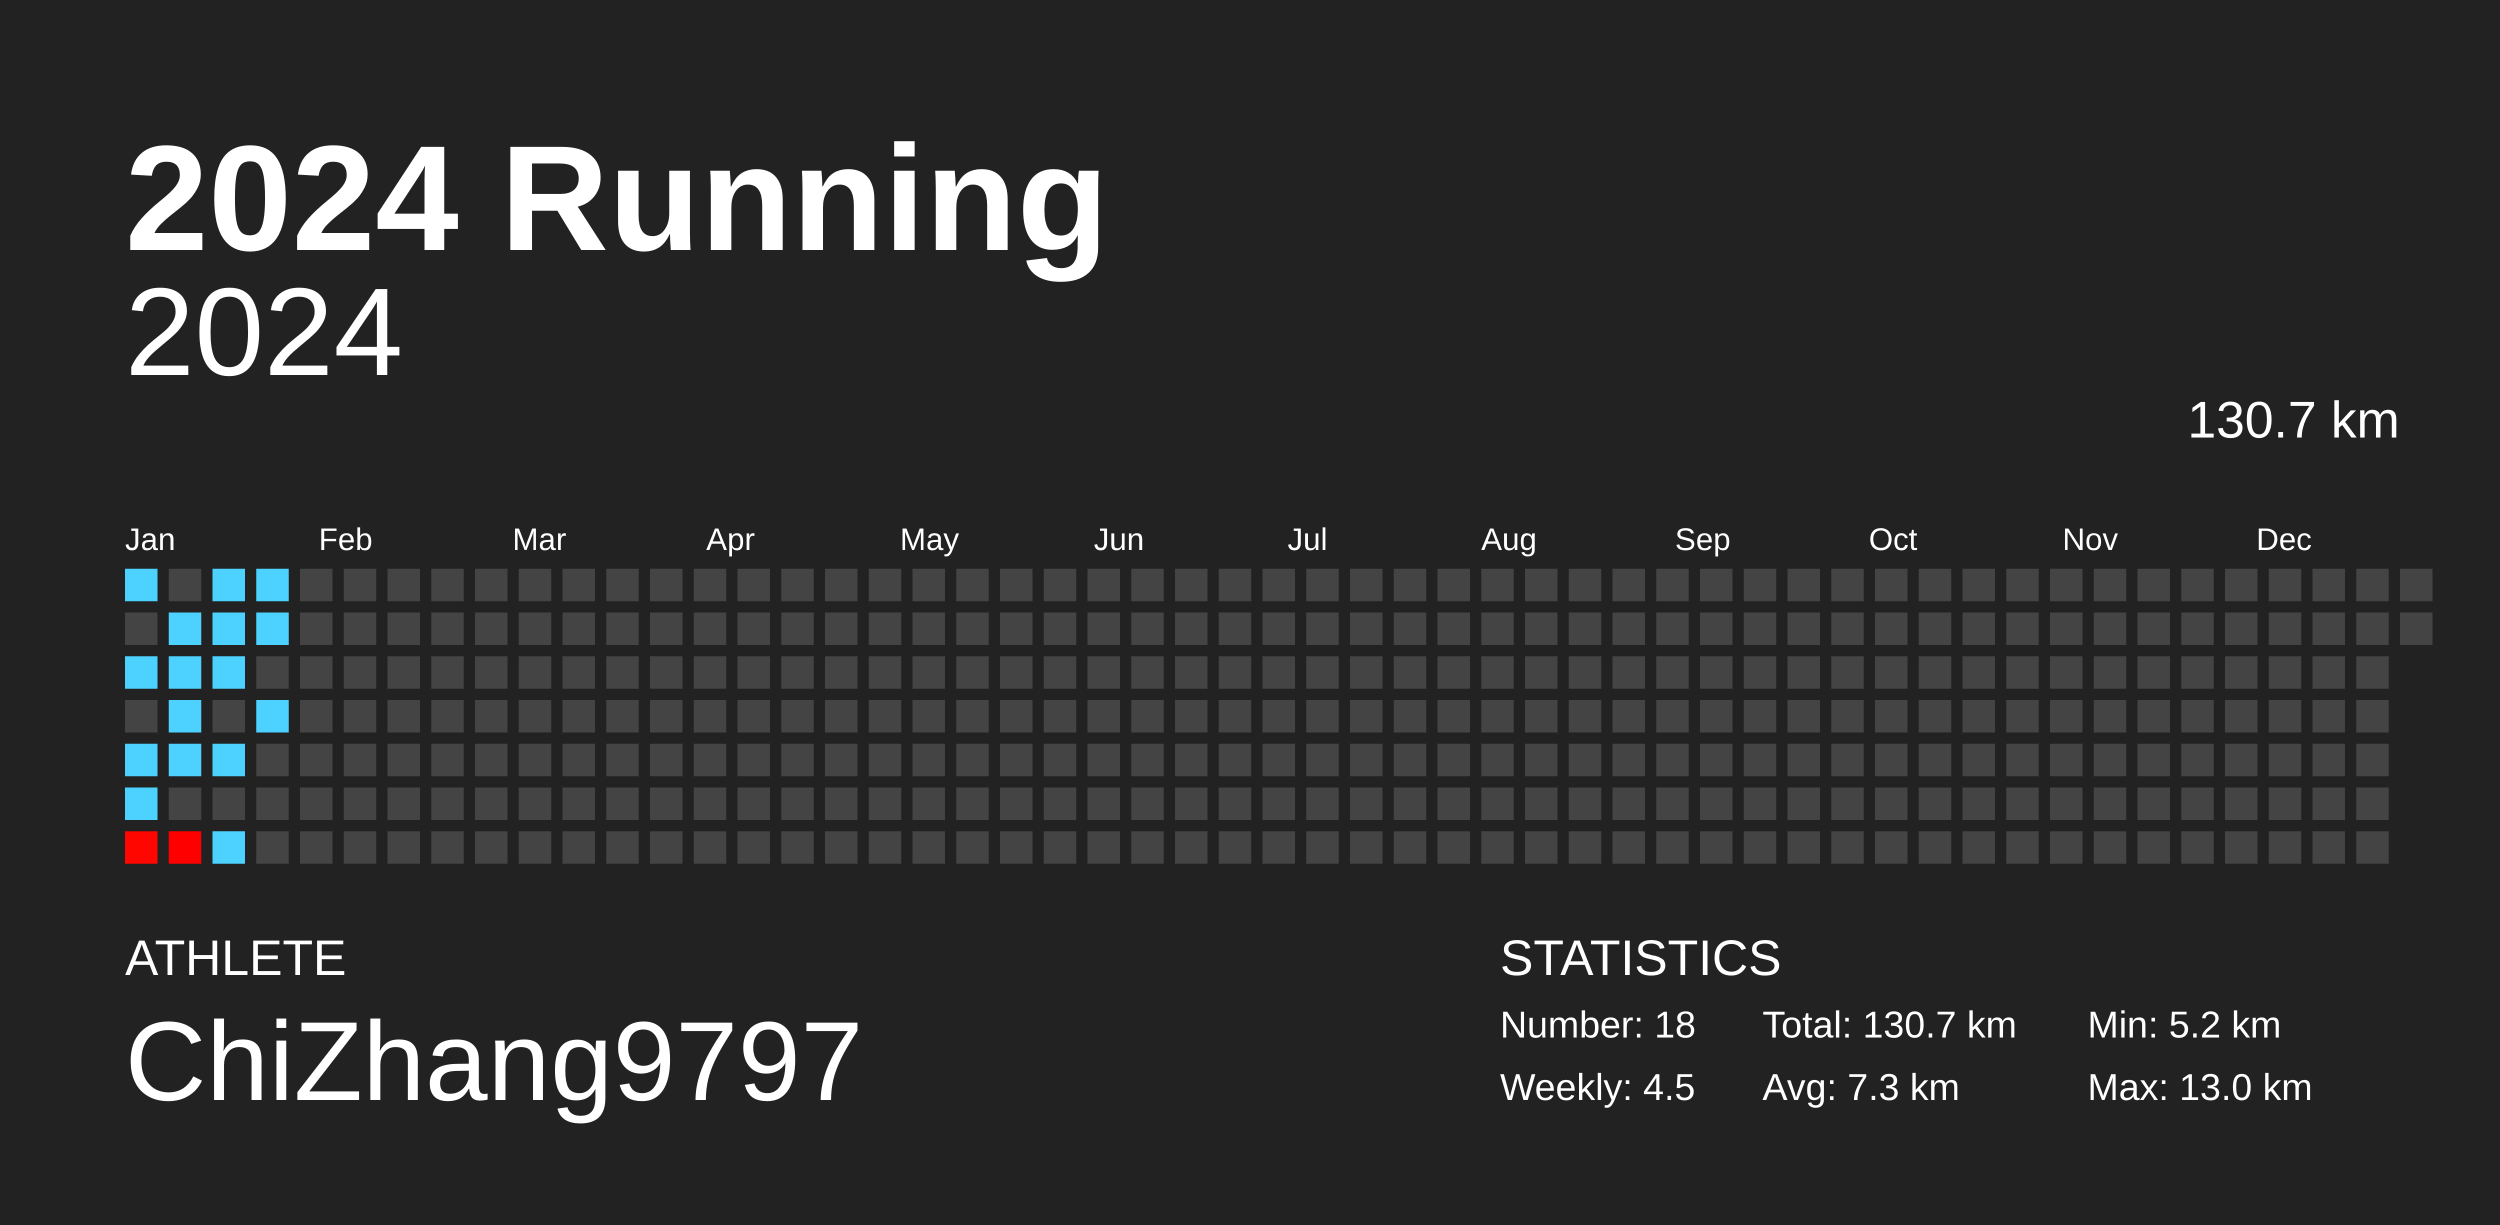
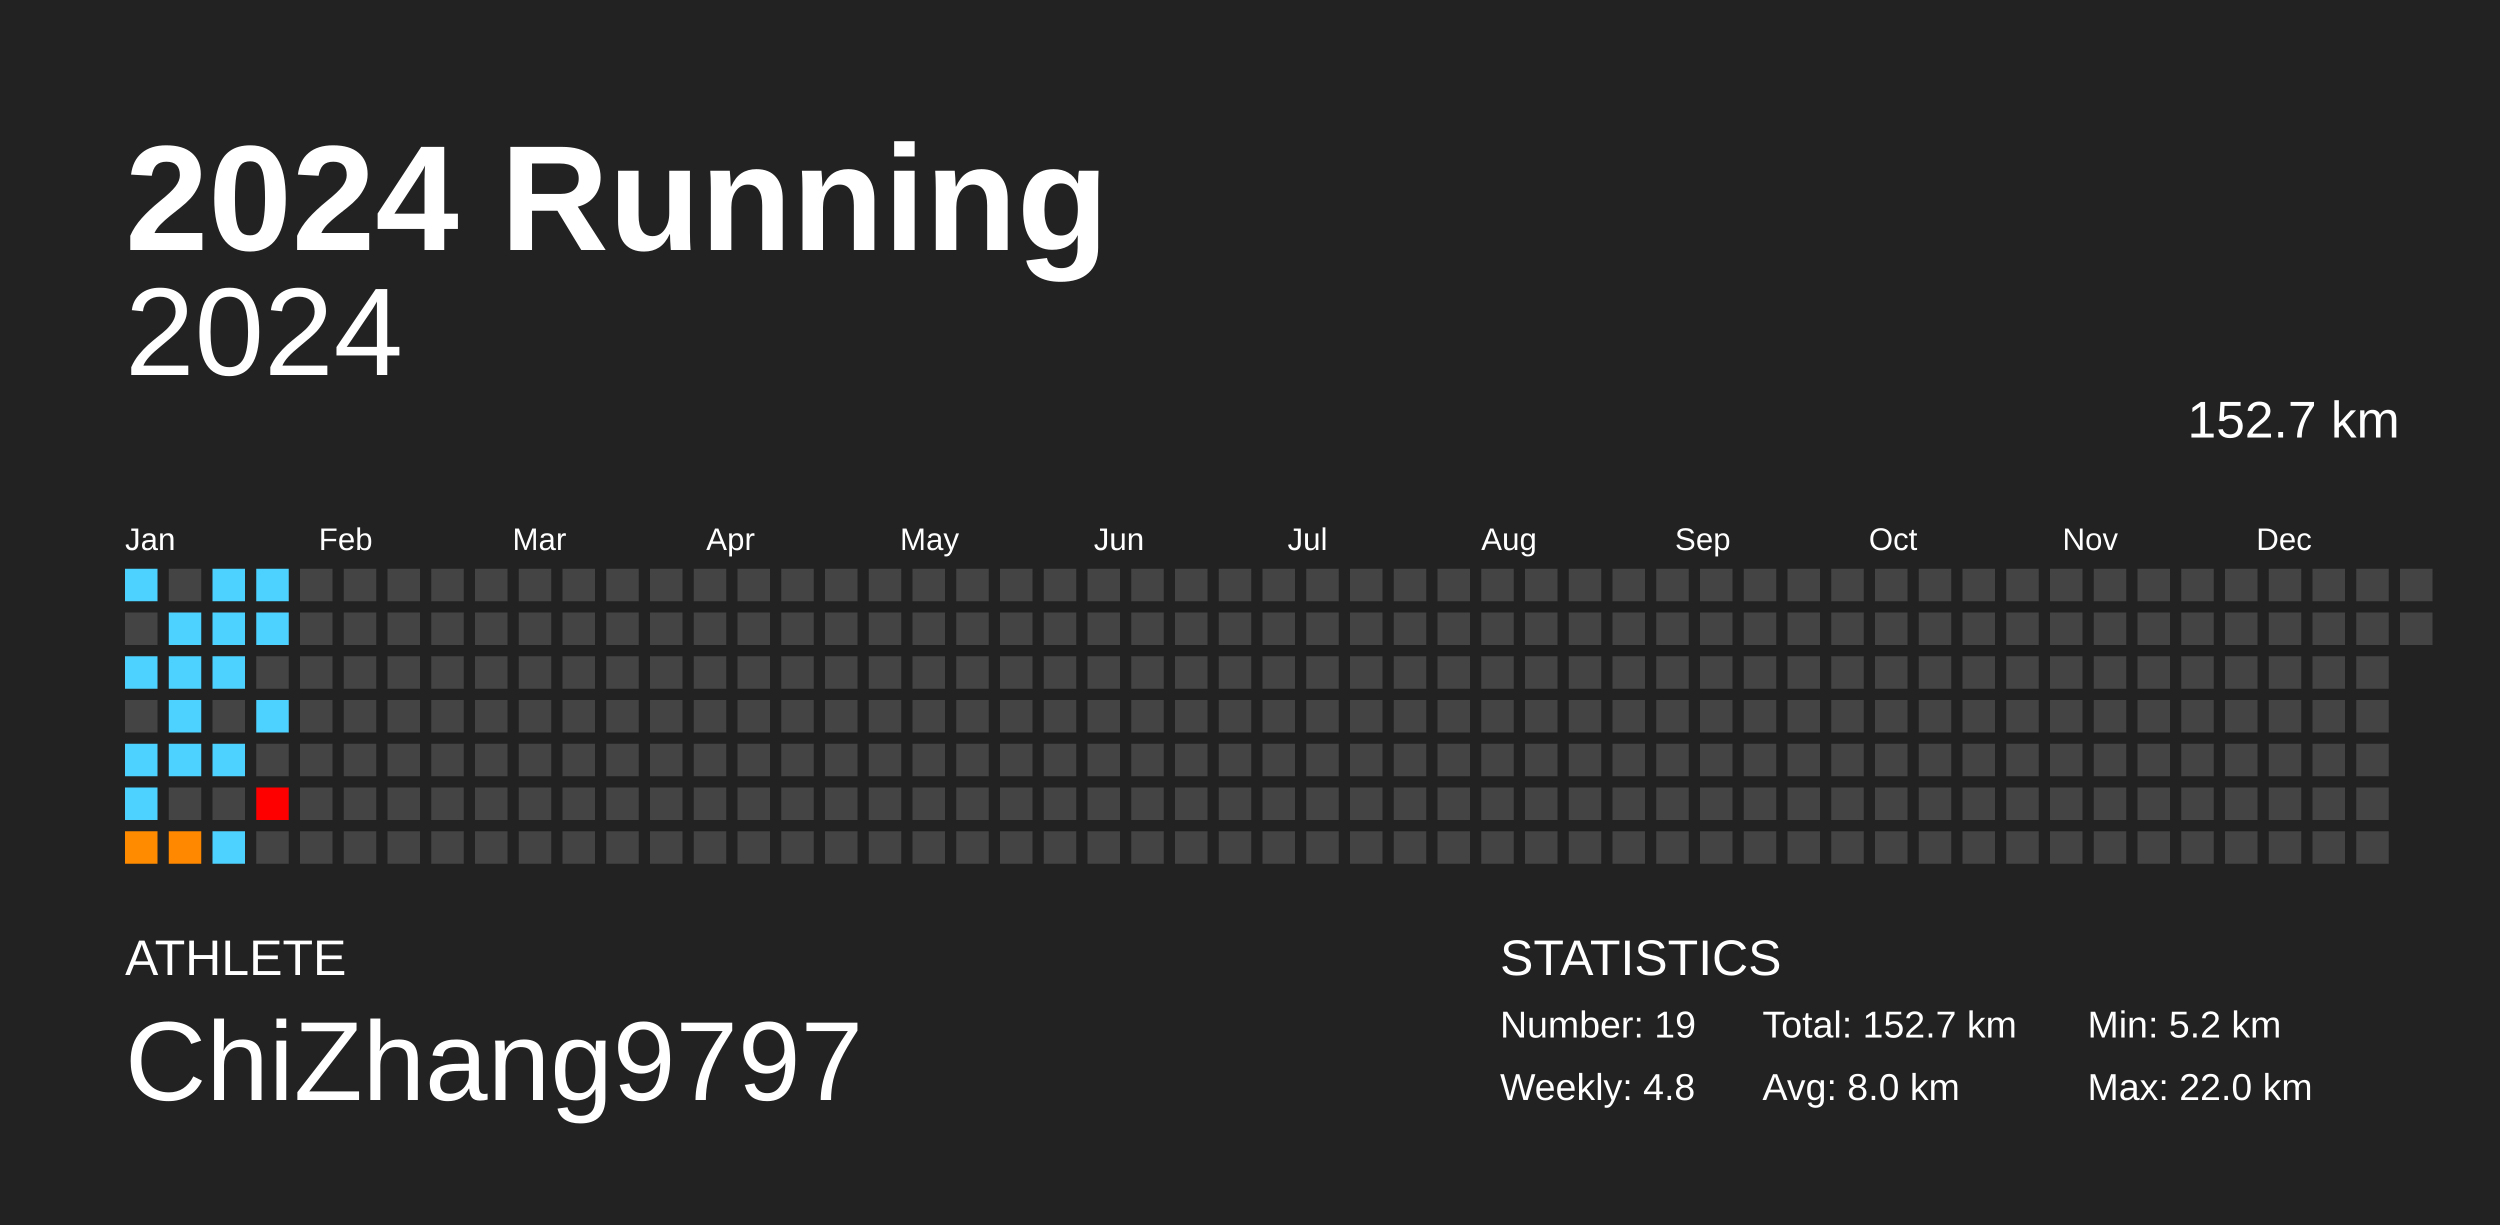
<svg xmlns="http://www.w3.org/2000/svg" baseProfile="full" height="98mm" version="1.1" viewBox="0,0,200,98" width="200mm">
  <defs />
  <rect fill="#222222" height="98" width="200" x="0" y="0" />
  <text fill="#FFFFFF" style="font-size:12px; font-family:Arial; font-weight:bold;" x="10" y="20">2024 Running</text>
  <text fill="#FFFFFF" style="font-size:4px; font-family:Arial" x="10" y="78">ATHLETE</text>
  <text fill="#FFFFFF" style="font-size:9px; font-family:Arial" x="10" y="88">ChiZhang9797</text>
  <text fill="#FFFFFF" style="font-size:4px; font-family:Arial" x="120" y="78">STATISTICS</text>
-   <text fill="#FFFFFF" style="font-size:3px; font-family:Arial" x="120" y="83">Number: 18</text>
-   <text fill="#FFFFFF" style="font-size:3px; font-family:Arial" x="120" y="88">Weekly: 4.5</text>
-   <text fill="#FFFFFF" style="font-size:3px; font-family:Arial" x="141" y="83">Total: 130.7 km</text>
-   <text fill="#FFFFFF" style="font-size:3px; font-family:Arial" x="141" y="88">Avg: 7.3 km</text>
+   <text fill="#FFFFFF" style="font-size:3px; font-family:Arial" x="120" y="83">Number: 19</text>
+   <text fill="#FFFFFF" style="font-size:3px; font-family:Arial" x="120" y="88">Weekly: 4.8</text>
+   <text fill="#FFFFFF" style="font-size:3px; font-family:Arial" x="141" y="83">Total: 152.7 km</text>
+   <text fill="#FFFFFF" style="font-size:3px; font-family:Arial" x="141" y="88">Avg: 8.0 km</text>
  <text fill="#FFFFFF" style="font-size:3px; font-family:Arial" x="167" y="83">Min: 5.2 km</text>
-   <text fill="#FFFFFF" style="font-size:3px; font-family:Arial" x="167" y="88">Max: 13.0 km</text>
+   <text fill="#FFFFFF" style="font-size:3px; font-family:Arial" x="167" y="88">Max: 22.0 km</text>
  <text alignment-baseline="hanging" fill="#FFFFFF" style="font-size:10.0px; font-family:Arial;" x="10" y="30">2024</text>
-   <text alignment-baseline="hanging" fill="#FFFFFF" style="font-size:4.125px; font-family:Arial;" x="175" y="35">130.7 km</text>
+   <text alignment-baseline="hanging" fill="#FFFFFF" style="font-size:4.125px; font-family:Arial;" x="175" y="35">152.7 km</text>
  <text fill="#FFFFFF" style="font-size:2.5px; font-family:Arial" x="10.0" y="44">Jan</text>
  <text fill="#FFFFFF" style="font-size:2.5px; font-family:Arial" x="25.5" y="44">Feb</text>
  <text fill="#FFFFFF" style="font-size:2.5px; font-family:Arial" x="41.0" y="44">Mar</text>
  <text fill="#FFFFFF" style="font-size:2.5px; font-family:Arial" x="56.5" y="44">Apr</text>
  <text fill="#FFFFFF" style="font-size:2.5px; font-family:Arial" x="72.0" y="44">May</text>
  <text fill="#FFFFFF" style="font-size:2.5px; font-family:Arial" x="87.5" y="44">Jun</text>
  <text fill="#FFFFFF" style="font-size:2.5px; font-family:Arial" x="103.0" y="44">Jul</text>
  <text fill="#FFFFFF" style="font-size:2.5px; font-family:Arial" x="118.5" y="44">Aug</text>
  <text fill="#FFFFFF" style="font-size:2.5px; font-family:Arial" x="134.0" y="44">Sep</text>
  <text fill="#FFFFFF" style="font-size:2.5px; font-family:Arial" x="149.5" y="44">Oct</text>
  <text fill="#FFFFFF" style="font-size:2.5px; font-family:Arial" x="165.0" y="44">Nov</text>
  <text fill="#FFFFFF" style="font-size:2.5px; font-family:Arial" x="180.5" y="44">Dec</text>
  <rect fill="#4dd2ff" height="2.6" width="2.6" x="10.0" y="45.5" />
  <rect fill="#444444" height="2.6" width="2.6" x="10.0" y="49.0" />
  <rect fill="#4dd2ff" height="2.6" width="2.6" x="10.0" y="52.5" />
  <rect fill="#444444" height="2.6" width="2.6" x="10.0" y="56.0" />
  <rect fill="#4dd2ff" height="2.6" width="2.6" x="10.0" y="59.5" />
  <rect fill="#4dd2ff" height="2.6" width="2.6" x="10.0" y="63.0" />
-   <rect fill="#ff0600" height="2.6" width="2.6" x="10.0" y="66.5" />
+   <rect fill="#ff8b00" height="2.6" width="2.6" x="10.0" y="66.5" />
  <rect fill="#444444" height="2.6" width="2.6" x="13.5" y="45.5" />
  <rect fill="#4dd2ff" height="2.6" width="2.6" x="13.5" y="49.0" />
  <rect fill="#4dd2ff" height="2.6" width="2.6" x="13.5" y="52.5" />
  <rect fill="#4dd2ff" height="2.6" width="2.6" x="13.5" y="56.0" />
  <rect fill="#4dd2ff" height="2.6" width="2.6" x="13.5" y="59.5" />
  <rect fill="#444444" height="2.6" width="2.6" x="13.5" y="63.0" />
-   <rect fill="#ff0000" height="2.6" width="2.6" x="13.5" y="66.5" />
+   <rect fill="#ff8800" height="2.6" width="2.6" x="13.5" y="66.5" />
  <rect fill="#4dd2ff" height="2.6" width="2.6" x="17.0" y="45.5" />
  <rect fill="#4dd2ff" height="2.6" width="2.6" x="17.0" y="49.0" />
  <rect fill="#4dd2ff" height="2.6" width="2.6" x="17.0" y="52.5" />
  <rect fill="#444444" height="2.6" width="2.6" x="17.0" y="56.0" />
  <rect fill="#4dd2ff" height="2.6" width="2.6" x="17.0" y="59.5" />
  <rect fill="#444444" height="2.6" width="2.6" x="17.0" y="63.0" />
  <rect fill="#4dd2ff" height="2.6" width="2.6" x="17.0" y="66.5" />
  <rect fill="#4dd2ff" height="2.6" width="2.6" x="20.5" y="45.5" />
  <rect fill="#4dd2ff" height="2.6" width="2.6" x="20.5" y="49.0" />
  <rect fill="#444444" height="2.6" width="2.6" x="20.5" y="52.5" />
  <rect fill="#4dd2ff" height="2.6" width="2.6" x="20.5" y="56.0" />
  <rect fill="#444444" height="2.6" width="2.6" x="20.5" y="59.5" />
-   <rect fill="#444444" height="2.6" width="2.6" x="20.5" y="63.0" />
+   <rect fill="red" height="2.6" width="2.6" x="20.5" y="63.0" />
  <rect fill="#444444" height="2.6" width="2.6" x="20.5" y="66.5" />
  <rect fill="#444444" height="2.6" width="2.6" x="24.0" y="45.5" />
  <rect fill="#444444" height="2.6" width="2.6" x="24.0" y="49.0" />
  <rect fill="#444444" height="2.6" width="2.6" x="24.0" y="52.5" />
  <rect fill="#444444" height="2.6" width="2.6" x="24.0" y="56.0" />
  <rect fill="#444444" height="2.6" width="2.6" x="24.0" y="59.5" />
  <rect fill="#444444" height="2.6" width="2.6" x="24.0" y="63.0" />
  <rect fill="#444444" height="2.6" width="2.6" x="24.0" y="66.5" />
  <rect fill="#444444" height="2.6" width="2.6" x="27.5" y="45.5" />
  <rect fill="#444444" height="2.6" width="2.6" x="27.5" y="49.0" />
  <rect fill="#444444" height="2.6" width="2.6" x="27.5" y="52.5" />
  <rect fill="#444444" height="2.6" width="2.6" x="27.5" y="56.0" />
  <rect fill="#444444" height="2.6" width="2.6" x="27.5" y="59.5" />
  <rect fill="#444444" height="2.6" width="2.6" x="27.5" y="63.0" />
  <rect fill="#444444" height="2.6" width="2.6" x="27.5" y="66.5" />
  <rect fill="#444444" height="2.6" width="2.6" x="31.0" y="45.5" />
  <rect fill="#444444" height="2.6" width="2.6" x="31.0" y="49.0" />
  <rect fill="#444444" height="2.6" width="2.6" x="31.0" y="52.5" />
  <rect fill="#444444" height="2.6" width="2.6" x="31.0" y="56.0" />
  <rect fill="#444444" height="2.6" width="2.6" x="31.0" y="59.5" />
  <rect fill="#444444" height="2.6" width="2.6" x="31.0" y="63.0" />
  <rect fill="#444444" height="2.6" width="2.6" x="31.0" y="66.5" />
  <rect fill="#444444" height="2.6" width="2.6" x="34.5" y="45.5" />
  <rect fill="#444444" height="2.6" width="2.6" x="34.5" y="49.0" />
  <rect fill="#444444" height="2.6" width="2.6" x="34.5" y="52.5" />
  <rect fill="#444444" height="2.6" width="2.6" x="34.5" y="56.0" />
  <rect fill="#444444" height="2.6" width="2.6" x="34.5" y="59.5" />
  <rect fill="#444444" height="2.6" width="2.6" x="34.5" y="63.0" />
  <rect fill="#444444" height="2.6" width="2.6" x="34.5" y="66.5" />
  <rect fill="#444444" height="2.6" width="2.6" x="38.0" y="45.5" />
  <rect fill="#444444" height="2.6" width="2.6" x="38.0" y="49.0" />
  <rect fill="#444444" height="2.6" width="2.6" x="38.0" y="52.5" />
  <rect fill="#444444" height="2.6" width="2.6" x="38.0" y="56.0" />
  <rect fill="#444444" height="2.6" width="2.6" x="38.0" y="59.5" />
  <rect fill="#444444" height="2.6" width="2.6" x="38.0" y="63.0" />
  <rect fill="#444444" height="2.6" width="2.6" x="38.0" y="66.5" />
  <rect fill="#444444" height="2.6" width="2.6" x="41.5" y="45.5" />
  <rect fill="#444444" height="2.6" width="2.6" x="41.5" y="49.0" />
  <rect fill="#444444" height="2.6" width="2.6" x="41.5" y="52.5" />
  <rect fill="#444444" height="2.6" width="2.6" x="41.5" y="56.0" />
  <rect fill="#444444" height="2.6" width="2.6" x="41.5" y="59.5" />
  <rect fill="#444444" height="2.6" width="2.6" x="41.5" y="63.0" />
  <rect fill="#444444" height="2.6" width="2.6" x="41.5" y="66.5" />
  <rect fill="#444444" height="2.6" width="2.6" x="45.0" y="45.5" />
  <rect fill="#444444" height="2.6" width="2.6" x="45.0" y="49.0" />
  <rect fill="#444444" height="2.6" width="2.6" x="45.0" y="52.5" />
  <rect fill="#444444" height="2.6" width="2.6" x="45.0" y="56.0" />
  <rect fill="#444444" height="2.6" width="2.6" x="45.0" y="59.5" />
  <rect fill="#444444" height="2.6" width="2.6" x="45.0" y="63.0" />
  <rect fill="#444444" height="2.6" width="2.6" x="45.0" y="66.5" />
  <rect fill="#444444" height="2.6" width="2.6" x="48.5" y="45.5" />
  <rect fill="#444444" height="2.6" width="2.6" x="48.5" y="49.0" />
  <rect fill="#444444" height="2.6" width="2.6" x="48.5" y="52.5" />
  <rect fill="#444444" height="2.6" width="2.6" x="48.5" y="56.0" />
  <rect fill="#444444" height="2.6" width="2.6" x="48.5" y="59.5" />
  <rect fill="#444444" height="2.6" width="2.6" x="48.5" y="63.0" />
  <rect fill="#444444" height="2.6" width="2.6" x="48.5" y="66.5" />
  <rect fill="#444444" height="2.6" width="2.6" x="52.0" y="45.5" />
  <rect fill="#444444" height="2.6" width="2.6" x="52.0" y="49.0" />
  <rect fill="#444444" height="2.6" width="2.6" x="52.0" y="52.5" />
  <rect fill="#444444" height="2.6" width="2.6" x="52.0" y="56.0" />
  <rect fill="#444444" height="2.6" width="2.6" x="52.0" y="59.5" />
  <rect fill="#444444" height="2.6" width="2.6" x="52.0" y="63.0" />
  <rect fill="#444444" height="2.6" width="2.6" x="52.0" y="66.5" />
  <rect fill="#444444" height="2.6" width="2.6" x="55.5" y="45.5" />
  <rect fill="#444444" height="2.6" width="2.6" x="55.5" y="49.0" />
  <rect fill="#444444" height="2.6" width="2.6" x="55.5" y="52.5" />
  <rect fill="#444444" height="2.6" width="2.6" x="55.5" y="56.0" />
  <rect fill="#444444" height="2.6" width="2.6" x="55.5" y="59.5" />
  <rect fill="#444444" height="2.6" width="2.6" x="55.5" y="63.0" />
  <rect fill="#444444" height="2.6" width="2.6" x="55.5" y="66.5" />
  <rect fill="#444444" height="2.6" width="2.6" x="59.0" y="45.5" />
  <rect fill="#444444" height="2.6" width="2.6" x="59.0" y="49.0" />
  <rect fill="#444444" height="2.6" width="2.6" x="59.0" y="52.5" />
  <rect fill="#444444" height="2.6" width="2.6" x="59.0" y="56.0" />
  <rect fill="#444444" height="2.6" width="2.6" x="59.0" y="59.5" />
  <rect fill="#444444" height="2.6" width="2.6" x="59.0" y="63.0" />
  <rect fill="#444444" height="2.6" width="2.6" x="59.0" y="66.5" />
  <rect fill="#444444" height="2.6" width="2.6" x="62.5" y="45.5" />
  <rect fill="#444444" height="2.6" width="2.6" x="62.5" y="49.0" />
  <rect fill="#444444" height="2.6" width="2.6" x="62.5" y="52.5" />
  <rect fill="#444444" height="2.6" width="2.6" x="62.5" y="56.0" />
  <rect fill="#444444" height="2.6" width="2.6" x="62.5" y="59.5" />
  <rect fill="#444444" height="2.6" width="2.6" x="62.5" y="63.0" />
  <rect fill="#444444" height="2.6" width="2.6" x="62.5" y="66.5" />
  <rect fill="#444444" height="2.6" width="2.6" x="66.0" y="45.5" />
  <rect fill="#444444" height="2.6" width="2.6" x="66.0" y="49.0" />
  <rect fill="#444444" height="2.6" width="2.6" x="66.0" y="52.5" />
  <rect fill="#444444" height="2.6" width="2.6" x="66.0" y="56.0" />
  <rect fill="#444444" height="2.6" width="2.6" x="66.0" y="59.5" />
  <rect fill="#444444" height="2.6" width="2.6" x="66.0" y="63.0" />
  <rect fill="#444444" height="2.6" width="2.6" x="66.0" y="66.5" />
  <rect fill="#444444" height="2.6" width="2.6" x="69.5" y="45.5" />
  <rect fill="#444444" height="2.6" width="2.6" x="69.5" y="49.0" />
  <rect fill="#444444" height="2.6" width="2.6" x="69.5" y="52.5" />
  <rect fill="#444444" height="2.6" width="2.6" x="69.5" y="56.0" />
  <rect fill="#444444" height="2.6" width="2.6" x="69.5" y="59.5" />
  <rect fill="#444444" height="2.6" width="2.6" x="69.5" y="63.0" />
  <rect fill="#444444" height="2.6" width="2.6" x="69.5" y="66.5" />
  <rect fill="#444444" height="2.6" width="2.6" x="73.0" y="45.5" />
  <rect fill="#444444" height="2.6" width="2.6" x="73.0" y="49.0" />
  <rect fill="#444444" height="2.6" width="2.6" x="73.0" y="52.5" />
  <rect fill="#444444" height="2.6" width="2.6" x="73.0" y="56.0" />
  <rect fill="#444444" height="2.6" width="2.6" x="73.0" y="59.5" />
  <rect fill="#444444" height="2.6" width="2.6" x="73.0" y="63.0" />
  <rect fill="#444444" height="2.6" width="2.6" x="73.0" y="66.5" />
  <rect fill="#444444" height="2.6" width="2.6" x="76.5" y="45.5" />
  <rect fill="#444444" height="2.6" width="2.6" x="76.5" y="49.0" />
  <rect fill="#444444" height="2.6" width="2.6" x="76.5" y="52.5" />
  <rect fill="#444444" height="2.6" width="2.6" x="76.5" y="56.0" />
  <rect fill="#444444" height="2.6" width="2.6" x="76.5" y="59.5" />
  <rect fill="#444444" height="2.6" width="2.6" x="76.5" y="63.0" />
  <rect fill="#444444" height="2.6" width="2.6" x="76.5" y="66.5" />
  <rect fill="#444444" height="2.6" width="2.6" x="80.0" y="45.5" />
  <rect fill="#444444" height="2.6" width="2.6" x="80.0" y="49.0" />
  <rect fill="#444444" height="2.6" width="2.6" x="80.0" y="52.5" />
  <rect fill="#444444" height="2.6" width="2.6" x="80.0" y="56.0" />
  <rect fill="#444444" height="2.6" width="2.6" x="80.0" y="59.5" />
  <rect fill="#444444" height="2.6" width="2.6" x="80.0" y="63.0" />
  <rect fill="#444444" height="2.6" width="2.6" x="80.0" y="66.5" />
  <rect fill="#444444" height="2.6" width="2.6" x="83.5" y="45.5" />
  <rect fill="#444444" height="2.6" width="2.6" x="83.5" y="49.0" />
  <rect fill="#444444" height="2.6" width="2.6" x="83.5" y="52.5" />
  <rect fill="#444444" height="2.6" width="2.6" x="83.5" y="56.0" />
  <rect fill="#444444" height="2.6" width="2.6" x="83.5" y="59.5" />
  <rect fill="#444444" height="2.6" width="2.6" x="83.5" y="63.0" />
  <rect fill="#444444" height="2.6" width="2.6" x="83.5" y="66.5" />
  <rect fill="#444444" height="2.6" width="2.6" x="87.0" y="45.5" />
  <rect fill="#444444" height="2.6" width="2.6" x="87.0" y="49.0" />
  <rect fill="#444444" height="2.6" width="2.6" x="87.0" y="52.5" />
  <rect fill="#444444" height="2.6" width="2.6" x="87.0" y="56.0" />
  <rect fill="#444444" height="2.6" width="2.6" x="87.0" y="59.5" />
  <rect fill="#444444" height="2.6" width="2.6" x="87.0" y="63.0" />
  <rect fill="#444444" height="2.6" width="2.6" x="87.0" y="66.5" />
  <rect fill="#444444" height="2.6" width="2.6" x="90.5" y="45.5" />
  <rect fill="#444444" height="2.6" width="2.6" x="90.5" y="49.0" />
  <rect fill="#444444" height="2.6" width="2.6" x="90.5" y="52.5" />
  <rect fill="#444444" height="2.6" width="2.6" x="90.5" y="56.0" />
  <rect fill="#444444" height="2.6" width="2.6" x="90.5" y="59.5" />
  <rect fill="#444444" height="2.6" width="2.6" x="90.5" y="63.0" />
  <rect fill="#444444" height="2.6" width="2.6" x="90.5" y="66.5" />
  <rect fill="#444444" height="2.6" width="2.6" x="94.0" y="45.5" />
  <rect fill="#444444" height="2.6" width="2.6" x="94.0" y="49.0" />
  <rect fill="#444444" height="2.6" width="2.6" x="94.0" y="52.5" />
  <rect fill="#444444" height="2.6" width="2.6" x="94.0" y="56.0" />
  <rect fill="#444444" height="2.6" width="2.6" x="94.0" y="59.5" />
  <rect fill="#444444" height="2.6" width="2.6" x="94.0" y="63.0" />
  <rect fill="#444444" height="2.6" width="2.6" x="94.0" y="66.5" />
  <rect fill="#444444" height="2.6" width="2.6" x="97.5" y="45.5" />
  <rect fill="#444444" height="2.6" width="2.6" x="97.5" y="49.0" />
  <rect fill="#444444" height="2.6" width="2.6" x="97.5" y="52.5" />
  <rect fill="#444444" height="2.6" width="2.6" x="97.5" y="56.0" />
  <rect fill="#444444" height="2.6" width="2.6" x="97.5" y="59.5" />
  <rect fill="#444444" height="2.6" width="2.6" x="97.5" y="63.0" />
  <rect fill="#444444" height="2.6" width="2.6" x="97.5" y="66.5" />
  <rect fill="#444444" height="2.6" width="2.6" x="101.0" y="45.5" />
  <rect fill="#444444" height="2.6" width="2.6" x="101.0" y="49.0" />
  <rect fill="#444444" height="2.6" width="2.6" x="101.0" y="52.5" />
  <rect fill="#444444" height="2.6" width="2.6" x="101.0" y="56.0" />
  <rect fill="#444444" height="2.6" width="2.6" x="101.0" y="59.5" />
  <rect fill="#444444" height="2.6" width="2.6" x="101.0" y="63.0" />
  <rect fill="#444444" height="2.6" width="2.6" x="101.0" y="66.5" />
  <rect fill="#444444" height="2.6" width="2.6" x="104.5" y="45.5" />
  <rect fill="#444444" height="2.6" width="2.6" x="104.5" y="49.0" />
  <rect fill="#444444" height="2.6" width="2.6" x="104.5" y="52.5" />
  <rect fill="#444444" height="2.6" width="2.6" x="104.5" y="56.0" />
  <rect fill="#444444" height="2.6" width="2.6" x="104.5" y="59.5" />
  <rect fill="#444444" height="2.6" width="2.6" x="104.5" y="63.0" />
  <rect fill="#444444" height="2.6" width="2.6" x="104.5" y="66.5" />
  <rect fill="#444444" height="2.6" width="2.6" x="108.0" y="45.5" />
  <rect fill="#444444" height="2.6" width="2.6" x="108.0" y="49.0" />
  <rect fill="#444444" height="2.6" width="2.6" x="108.0" y="52.5" />
  <rect fill="#444444" height="2.6" width="2.6" x="108.0" y="56.0" />
  <rect fill="#444444" height="2.6" width="2.6" x="108.0" y="59.5" />
  <rect fill="#444444" height="2.6" width="2.6" x="108.0" y="63.0" />
  <rect fill="#444444" height="2.6" width="2.6" x="108.0" y="66.5" />
  <rect fill="#444444" height="2.6" width="2.6" x="111.5" y="45.5" />
  <rect fill="#444444" height="2.6" width="2.6" x="111.5" y="49.0" />
  <rect fill="#444444" height="2.6" width="2.6" x="111.5" y="52.5" />
  <rect fill="#444444" height="2.6" width="2.6" x="111.5" y="56.0" />
  <rect fill="#444444" height="2.6" width="2.6" x="111.5" y="59.5" />
  <rect fill="#444444" height="2.6" width="2.6" x="111.5" y="63.0" />
  <rect fill="#444444" height="2.6" width="2.6" x="111.5" y="66.5" />
  <rect fill="#444444" height="2.6" width="2.6" x="115.0" y="45.5" />
  <rect fill="#444444" height="2.6" width="2.6" x="115.0" y="49.0" />
  <rect fill="#444444" height="2.6" width="2.6" x="115.0" y="52.5" />
  <rect fill="#444444" height="2.6" width="2.6" x="115.0" y="56.0" />
  <rect fill="#444444" height="2.6" width="2.6" x="115.0" y="59.5" />
  <rect fill="#444444" height="2.6" width="2.6" x="115.0" y="63.0" />
  <rect fill="#444444" height="2.6" width="2.6" x="115.0" y="66.5" />
  <rect fill="#444444" height="2.6" width="2.6" x="118.5" y="45.5" />
  <rect fill="#444444" height="2.6" width="2.6" x="118.5" y="49.0" />
  <rect fill="#444444" height="2.6" width="2.6" x="118.5" y="52.5" />
  <rect fill="#444444" height="2.6" width="2.6" x="118.5" y="56.0" />
  <rect fill="#444444" height="2.6" width="2.6" x="118.5" y="59.5" />
  <rect fill="#444444" height="2.6" width="2.6" x="118.5" y="63.0" />
  <rect fill="#444444" height="2.6" width="2.6" x="118.5" y="66.5" />
  <rect fill="#444444" height="2.6" width="2.6" x="122.0" y="45.5" />
  <rect fill="#444444" height="2.6" width="2.6" x="122.0" y="49.0" />
  <rect fill="#444444" height="2.6" width="2.6" x="122.0" y="52.5" />
  <rect fill="#444444" height="2.6" width="2.6" x="122.0" y="56.0" />
  <rect fill="#444444" height="2.6" width="2.6" x="122.0" y="59.5" />
  <rect fill="#444444" height="2.6" width="2.6" x="122.0" y="63.0" />
  <rect fill="#444444" height="2.6" width="2.6" x="122.0" y="66.5" />
  <rect fill="#444444" height="2.6" width="2.6" x="125.5" y="45.5" />
  <rect fill="#444444" height="2.6" width="2.6" x="125.5" y="49.0" />
  <rect fill="#444444" height="2.6" width="2.6" x="125.5" y="52.5" />
  <rect fill="#444444" height="2.6" width="2.6" x="125.5" y="56.0" />
  <rect fill="#444444" height="2.6" width="2.6" x="125.5" y="59.5" />
  <rect fill="#444444" height="2.6" width="2.6" x="125.5" y="63.0" />
  <rect fill="#444444" height="2.6" width="2.6" x="125.5" y="66.5" />
  <rect fill="#444444" height="2.6" width="2.6" x="129.0" y="45.5" />
  <rect fill="#444444" height="2.6" width="2.6" x="129.0" y="49.0" />
  <rect fill="#444444" height="2.6" width="2.6" x="129.0" y="52.5" />
  <rect fill="#444444" height="2.6" width="2.6" x="129.0" y="56.0" />
  <rect fill="#444444" height="2.6" width="2.6" x="129.0" y="59.5" />
  <rect fill="#444444" height="2.6" width="2.6" x="129.0" y="63.0" />
  <rect fill="#444444" height="2.6" width="2.6" x="129.0" y="66.5" />
  <rect fill="#444444" height="2.6" width="2.6" x="132.5" y="45.5" />
  <rect fill="#444444" height="2.6" width="2.6" x="132.5" y="49.0" />
  <rect fill="#444444" height="2.6" width="2.6" x="132.5" y="52.5" />
  <rect fill="#444444" height="2.6" width="2.6" x="132.5" y="56.0" />
  <rect fill="#444444" height="2.6" width="2.6" x="132.5" y="59.5" />
  <rect fill="#444444" height="2.6" width="2.6" x="132.5" y="63.0" />
  <rect fill="#444444" height="2.6" width="2.6" x="132.5" y="66.5" />
  <rect fill="#444444" height="2.6" width="2.6" x="136.0" y="45.5" />
  <rect fill="#444444" height="2.6" width="2.6" x="136.0" y="49.0" />
  <rect fill="#444444" height="2.6" width="2.6" x="136.0" y="52.5" />
  <rect fill="#444444" height="2.6" width="2.6" x="136.0" y="56.0" />
  <rect fill="#444444" height="2.6" width="2.6" x="136.0" y="59.5" />
  <rect fill="#444444" height="2.6" width="2.6" x="136.0" y="63.0" />
  <rect fill="#444444" height="2.6" width="2.6" x="136.0" y="66.5" />
  <rect fill="#444444" height="2.6" width="2.6" x="139.5" y="45.5" />
  <rect fill="#444444" height="2.6" width="2.6" x="139.5" y="49.0" />
  <rect fill="#444444" height="2.6" width="2.6" x="139.5" y="52.5" />
  <rect fill="#444444" height="2.6" width="2.6" x="139.5" y="56.0" />
  <rect fill="#444444" height="2.6" width="2.6" x="139.5" y="59.5" />
  <rect fill="#444444" height="2.6" width="2.6" x="139.5" y="63.0" />
  <rect fill="#444444" height="2.6" width="2.6" x="139.5" y="66.5" />
  <rect fill="#444444" height="2.6" width="2.6" x="143.0" y="45.5" />
  <rect fill="#444444" height="2.6" width="2.6" x="143.0" y="49.0" />
  <rect fill="#444444" height="2.6" width="2.6" x="143.0" y="52.5" />
  <rect fill="#444444" height="2.6" width="2.6" x="143.0" y="56.0" />
  <rect fill="#444444" height="2.6" width="2.6" x="143.0" y="59.5" />
  <rect fill="#444444" height="2.6" width="2.6" x="143.0" y="63.0" />
  <rect fill="#444444" height="2.6" width="2.6" x="143.0" y="66.5" />
  <rect fill="#444444" height="2.6" width="2.6" x="146.5" y="45.5" />
  <rect fill="#444444" height="2.6" width="2.6" x="146.5" y="49.0" />
  <rect fill="#444444" height="2.6" width="2.6" x="146.5" y="52.5" />
  <rect fill="#444444" height="2.6" width="2.6" x="146.5" y="56.0" />
  <rect fill="#444444" height="2.6" width="2.6" x="146.5" y="59.5" />
  <rect fill="#444444" height="2.6" width="2.6" x="146.5" y="63.0" />
  <rect fill="#444444" height="2.6" width="2.6" x="146.5" y="66.5" />
  <rect fill="#444444" height="2.6" width="2.6" x="150.0" y="45.5" />
  <rect fill="#444444" height="2.6" width="2.6" x="150.0" y="49.0" />
  <rect fill="#444444" height="2.6" width="2.6" x="150.0" y="52.5" />
  <rect fill="#444444" height="2.6" width="2.6" x="150.0" y="56.0" />
  <rect fill="#444444" height="2.6" width="2.6" x="150.0" y="59.5" />
  <rect fill="#444444" height="2.6" width="2.6" x="150.0" y="63.0" />
  <rect fill="#444444" height="2.6" width="2.6" x="150.0" y="66.5" />
  <rect fill="#444444" height="2.6" width="2.6" x="153.5" y="45.5" />
  <rect fill="#444444" height="2.6" width="2.6" x="153.5" y="49.0" />
  <rect fill="#444444" height="2.6" width="2.6" x="153.5" y="52.5" />
  <rect fill="#444444" height="2.6" width="2.6" x="153.5" y="56.0" />
  <rect fill="#444444" height="2.6" width="2.6" x="153.5" y="59.5" />
  <rect fill="#444444" height="2.6" width="2.6" x="153.5" y="63.0" />
  <rect fill="#444444" height="2.6" width="2.6" x="153.5" y="66.5" />
  <rect fill="#444444" height="2.6" width="2.6" x="157.0" y="45.5" />
  <rect fill="#444444" height="2.6" width="2.6" x="157.0" y="49.0" />
  <rect fill="#444444" height="2.6" width="2.6" x="157.0" y="52.5" />
  <rect fill="#444444" height="2.6" width="2.6" x="157.0" y="56.0" />
  <rect fill="#444444" height="2.6" width="2.6" x="157.0" y="59.5" />
  <rect fill="#444444" height="2.6" width="2.6" x="157.0" y="63.0" />
  <rect fill="#444444" height="2.6" width="2.6" x="157.0" y="66.5" />
  <rect fill="#444444" height="2.6" width="2.6" x="160.5" y="45.5" />
  <rect fill="#444444" height="2.6" width="2.6" x="160.5" y="49.0" />
  <rect fill="#444444" height="2.6" width="2.6" x="160.5" y="52.5" />
  <rect fill="#444444" height="2.6" width="2.6" x="160.5" y="56.0" />
  <rect fill="#444444" height="2.6" width="2.6" x="160.5" y="59.5" />
  <rect fill="#444444" height="2.6" width="2.6" x="160.5" y="63.0" />
  <rect fill="#444444" height="2.6" width="2.6" x="160.5" y="66.5" />
  <rect fill="#444444" height="2.6" width="2.6" x="164.0" y="45.5" />
  <rect fill="#444444" height="2.6" width="2.6" x="164.0" y="49.0" />
  <rect fill="#444444" height="2.6" width="2.6" x="164.0" y="52.5" />
  <rect fill="#444444" height="2.6" width="2.6" x="164.0" y="56.0" />
  <rect fill="#444444" height="2.6" width="2.6" x="164.0" y="59.5" />
  <rect fill="#444444" height="2.6" width="2.6" x="164.0" y="63.0" />
  <rect fill="#444444" height="2.6" width="2.6" x="164.0" y="66.5" />
  <rect fill="#444444" height="2.6" width="2.6" x="167.5" y="45.5" />
  <rect fill="#444444" height="2.6" width="2.6" x="167.5" y="49.0" />
  <rect fill="#444444" height="2.6" width="2.6" x="167.5" y="52.5" />
  <rect fill="#444444" height="2.6" width="2.6" x="167.5" y="56.0" />
  <rect fill="#444444" height="2.6" width="2.6" x="167.5" y="59.5" />
  <rect fill="#444444" height="2.6" width="2.6" x="167.5" y="63.0" />
  <rect fill="#444444" height="2.6" width="2.6" x="167.5" y="66.5" />
  <rect fill="#444444" height="2.6" width="2.6" x="171.0" y="45.5" />
  <rect fill="#444444" height="2.6" width="2.6" x="171.0" y="49.0" />
  <rect fill="#444444" height="2.6" width="2.6" x="171.0" y="52.5" />
  <rect fill="#444444" height="2.6" width="2.6" x="171.0" y="56.0" />
  <rect fill="#444444" height="2.6" width="2.6" x="171.0" y="59.5" />
  <rect fill="#444444" height="2.6" width="2.6" x="171.0" y="63.0" />
  <rect fill="#444444" height="2.6" width="2.6" x="171.0" y="66.5" />
  <rect fill="#444444" height="2.6" width="2.6" x="174.5" y="45.5" />
  <rect fill="#444444" height="2.6" width="2.6" x="174.5" y="49.0" />
  <rect fill="#444444" height="2.6" width="2.6" x="174.5" y="52.5" />
  <rect fill="#444444" height="2.6" width="2.6" x="174.5" y="56.0" />
  <rect fill="#444444" height="2.6" width="2.6" x="174.5" y="59.5" />
  <rect fill="#444444" height="2.6" width="2.6" x="174.5" y="63.0" />
  <rect fill="#444444" height="2.6" width="2.6" x="174.5" y="66.5" />
  <rect fill="#444444" height="2.6" width="2.6" x="178.0" y="45.5" />
  <rect fill="#444444" height="2.6" width="2.6" x="178.0" y="49.0" />
  <rect fill="#444444" height="2.6" width="2.6" x="178.0" y="52.5" />
  <rect fill="#444444" height="2.6" width="2.6" x="178.0" y="56.0" />
  <rect fill="#444444" height="2.6" width="2.6" x="178.0" y="59.5" />
  <rect fill="#444444" height="2.6" width="2.6" x="178.0" y="63.0" />
  <rect fill="#444444" height="2.6" width="2.6" x="178.0" y="66.5" />
  <rect fill="#444444" height="2.6" width="2.6" x="181.5" y="45.5" />
  <rect fill="#444444" height="2.6" width="2.6" x="181.5" y="49.0" />
  <rect fill="#444444" height="2.6" width="2.6" x="181.5" y="52.5" />
  <rect fill="#444444" height="2.6" width="2.6" x="181.5" y="56.0" />
  <rect fill="#444444" height="2.6" width="2.6" x="181.5" y="59.5" />
  <rect fill="#444444" height="2.6" width="2.6" x="181.5" y="63.0" />
  <rect fill="#444444" height="2.6" width="2.6" x="181.5" y="66.5" />
  <rect fill="#444444" height="2.6" width="2.6" x="185.0" y="45.5" />
  <rect fill="#444444" height="2.6" width="2.6" x="185.0" y="49.0" />
  <rect fill="#444444" height="2.6" width="2.6" x="185.0" y="52.5" />
  <rect fill="#444444" height="2.6" width="2.6" x="185.0" y="56.0" />
  <rect fill="#444444" height="2.6" width="2.6" x="185.0" y="59.5" />
  <rect fill="#444444" height="2.6" width="2.6" x="185.0" y="63.0" />
  <rect fill="#444444" height="2.6" width="2.6" x="185.0" y="66.5" />
  <rect fill="#444444" height="2.6" width="2.6" x="188.5" y="45.5" />
  <rect fill="#444444" height="2.6" width="2.6" x="188.5" y="49.0" />
  <rect fill="#444444" height="2.6" width="2.6" x="188.5" y="52.5" />
  <rect fill="#444444" height="2.6" width="2.6" x="188.5" y="56.0" />
  <rect fill="#444444" height="2.6" width="2.6" x="188.5" y="59.5" />
  <rect fill="#444444" height="2.6" width="2.6" x="188.5" y="63.0" />
  <rect fill="#444444" height="2.6" width="2.6" x="188.5" y="66.5" />
  <rect fill="#444444" height="2.6" width="2.6" x="192.0" y="45.5" />
  <rect fill="#444444" height="2.6" width="2.6" x="192.0" y="49.0" />
</svg>
